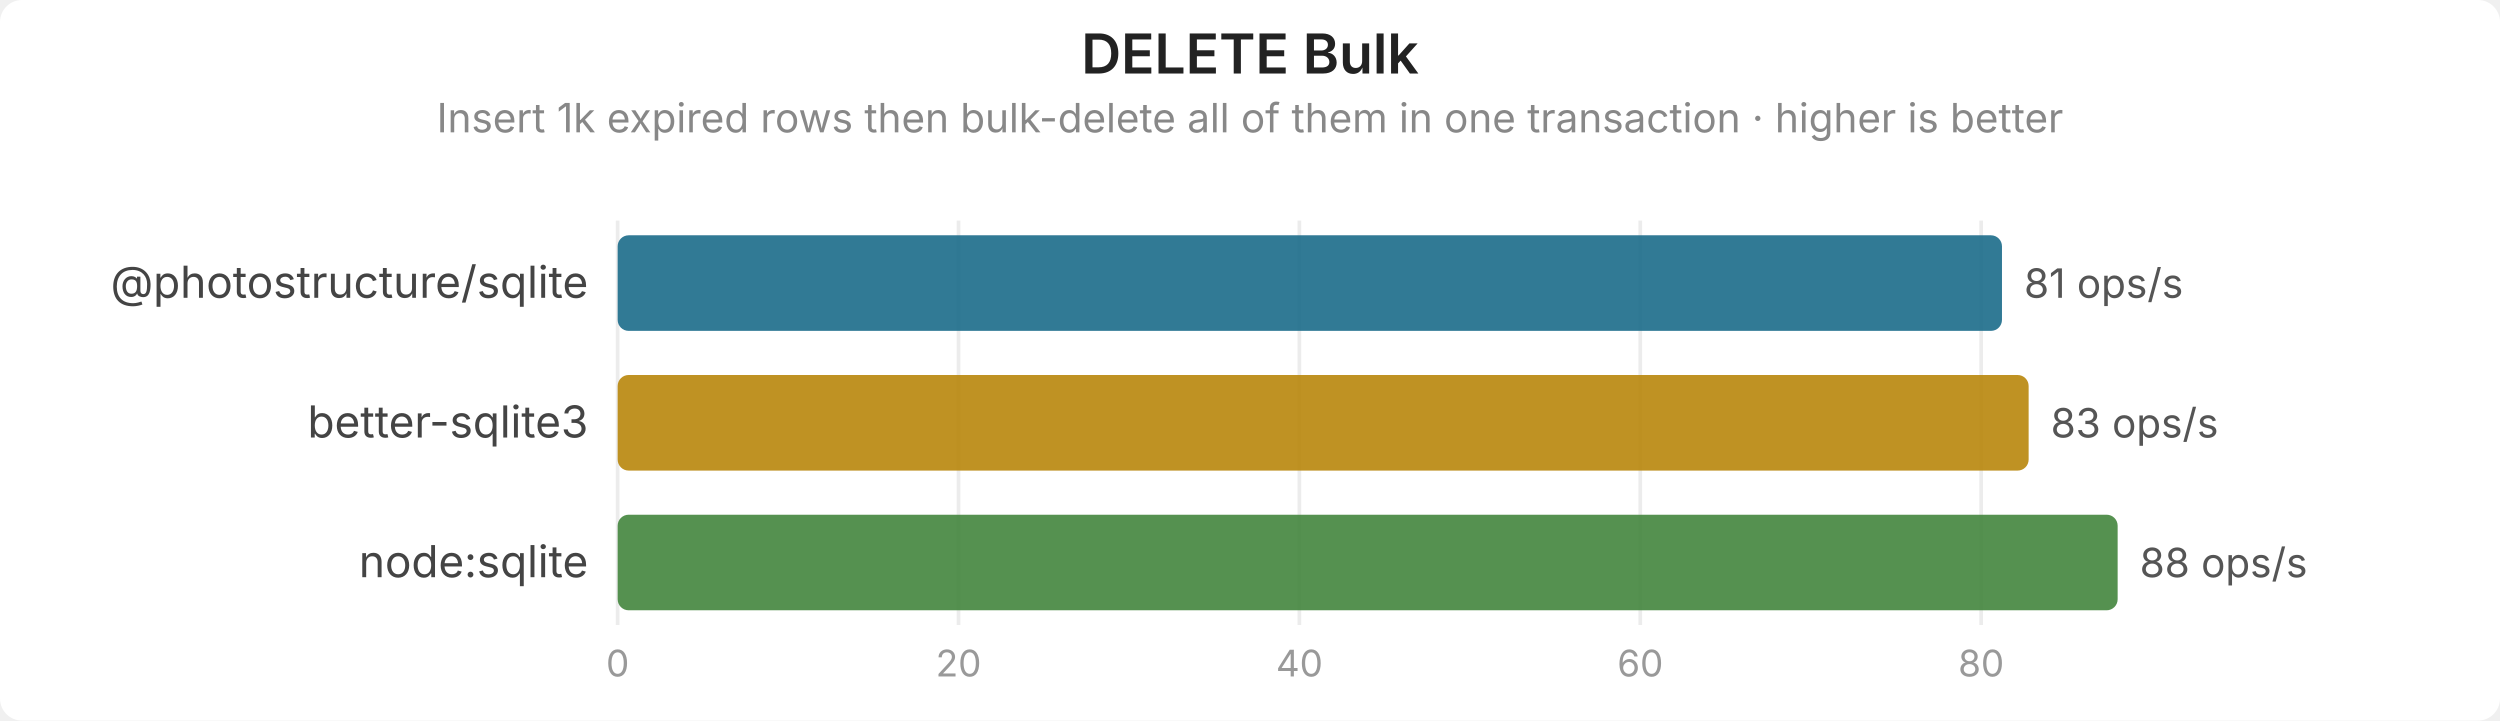
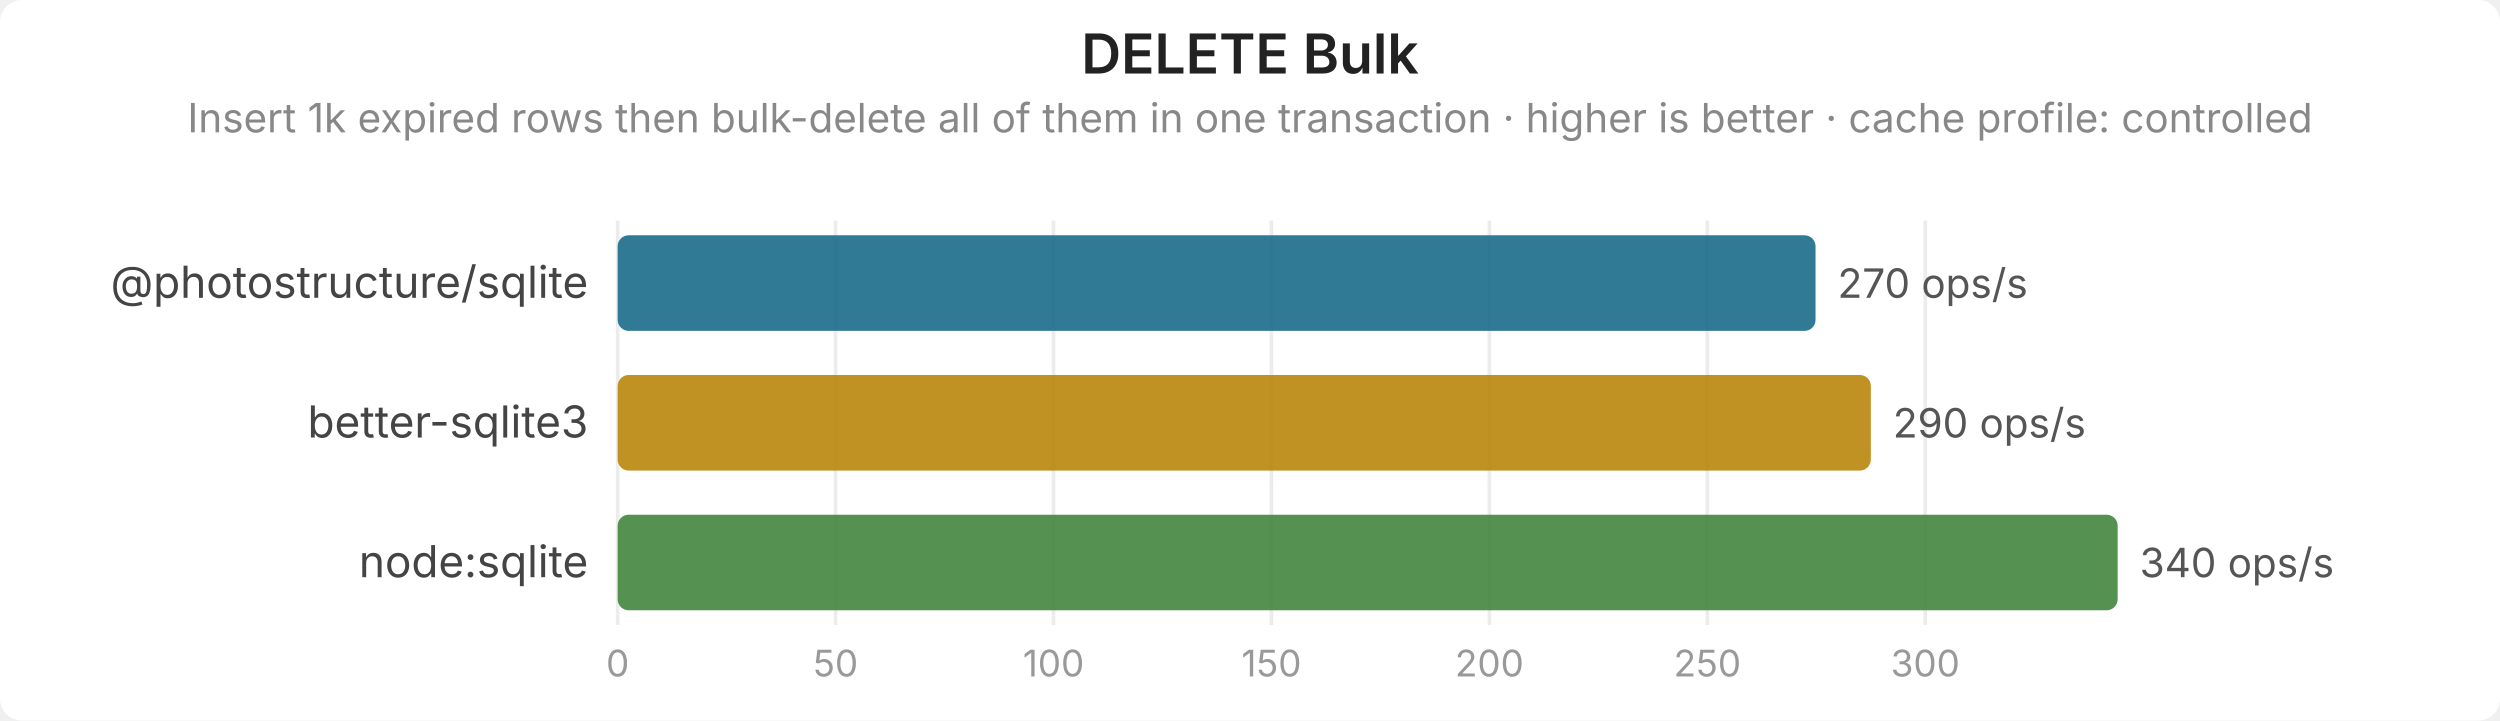
<svg xmlns="http://www.w3.org/2000/svg" viewBox="0 0 680 196" role="img" font-family="system-ui, -apple-system, 'Segoe UI', sans-serif">
  <rect width="680" height="196" fill="#fff" rx="6" />
  <text x="340" y="20" text-anchor="middle" font-size="15" font-weight="600" fill="#222">DELETE Bulk</text>
-   <text x="340" y="36" text-anchor="middle" font-size="11" fill="#888">Insert 1k expired rows then bulk-delete all of them in one transaction · higher is better</text>
+   <text x="340" y="36" text-anchor="middle" font-size="11" fill="#888">Insert 1k expired rows then bulk-delete all of them in one transaction · higher is better · cache profile: controlled</text>
  <line x1="168" y1="60" x2="168" y2="170" stroke="#ececec" stroke-width="1" />
-   <line x1="260.72" y1="60" x2="260.72" y2="170" stroke="#ececec" stroke-width="1" />
-   <line x1="353.43" y1="60" x2="353.43" y2="170" stroke="#ececec" stroke-width="1" />
-   <line x1="446.15" y1="60" x2="446.15" y2="170" stroke="#ececec" stroke-width="1" />
-   <line x1="538.87" y1="60" x2="538.87" y2="170" stroke="#ececec" stroke-width="1" />
+   <line x1="227.28" y1="60" x2="227.28" y2="170" stroke="#ececec" stroke-width="1" />
+   <line x1="286.56" y1="60" x2="286.56" y2="170" stroke="#ececec" stroke-width="1" />
+   <line x1="345.83" y1="60" x2="345.83" y2="170" stroke="#ececec" stroke-width="1" />
+   <line x1="405.11" y1="60" x2="405.11" y2="170" stroke="#ececec" stroke-width="1" />
+   <line x1="464.39" y1="60" x2="464.39" y2="170" stroke="#ececec" stroke-width="1" />
+   <line x1="523.67" y1="60" x2="523.67" y2="170" stroke="#ececec" stroke-width="1" />
  <text x="160" y="81" text-anchor="end" font-size="12" fill="#444">@photostructure/sqlite</text>
-   <rect x="168" y="64" width="376.54" height="26" fill="#1B6B8A" rx="3" opacity="0.9" />
-   <text x="550.54" y="81" font-size="11" fill="#555">81 ops/s</text>
+   <rect x="168" y="64" width="325.83" height="26" fill="#1B6B8A" rx="3" opacity="0.9" />
+   <text x="499.83" y="81" font-size="11" fill="#555">270 ops/s</text>
  <text x="160" y="119" text-anchor="end" font-size="12" fill="#444">better-sqlite3</text>
-   <rect x="168" y="102" width="383.79" height="26" fill="#B8860B" rx="3" opacity="0.9" />
-   <text x="557.79" y="119" font-size="11" fill="#555">83 ops/s</text>
+   <rect x="168" y="102" width="340.87" height="26" fill="#B8860B" rx="3" opacity="0.9" />
+   <text x="514.87" y="119" font-size="11" fill="#555">290 ops/s</text>
  <text x="160" y="157" text-anchor="end" font-size="12" fill="#444">node:sqlite</text>
  <rect x="168" y="140" width="408" height="26" fill="#43853D" rx="3" opacity="0.9" />
-   <text x="582" y="157" font-size="11" fill="#555">88 ops/s</text>
+   <text x="582" y="157" font-size="11" fill="#555">340 ops/s</text>
  <text x="168" y="184" text-anchor="middle" font-size="10" fill="#999">0</text>
-   <text x="260.72" y="184" text-anchor="middle" font-size="10" fill="#999">20</text>
-   <text x="353.43" y="184" text-anchor="middle" font-size="10" fill="#999">40</text>
-   <text x="446.15" y="184" text-anchor="middle" font-size="10" fill="#999">60</text>
-   <text x="538.87" y="184" text-anchor="middle" font-size="10" fill="#999">80</text>
+   <text x="227.28" y="184" text-anchor="middle" font-size="10" fill="#999">50</text>
+   <text x="286.56" y="184" text-anchor="middle" font-size="10" fill="#999">100</text>
+   <text x="345.83" y="184" text-anchor="middle" font-size="10" fill="#999">150</text>
+   <text x="405.11" y="184" text-anchor="middle" font-size="10" fill="#999">200</text>
+   <text x="464.39" y="184" text-anchor="middle" font-size="10" fill="#999">250</text>
+   <text x="523.67" y="184" text-anchor="middle" font-size="10" fill="#999">300</text>
</svg>
